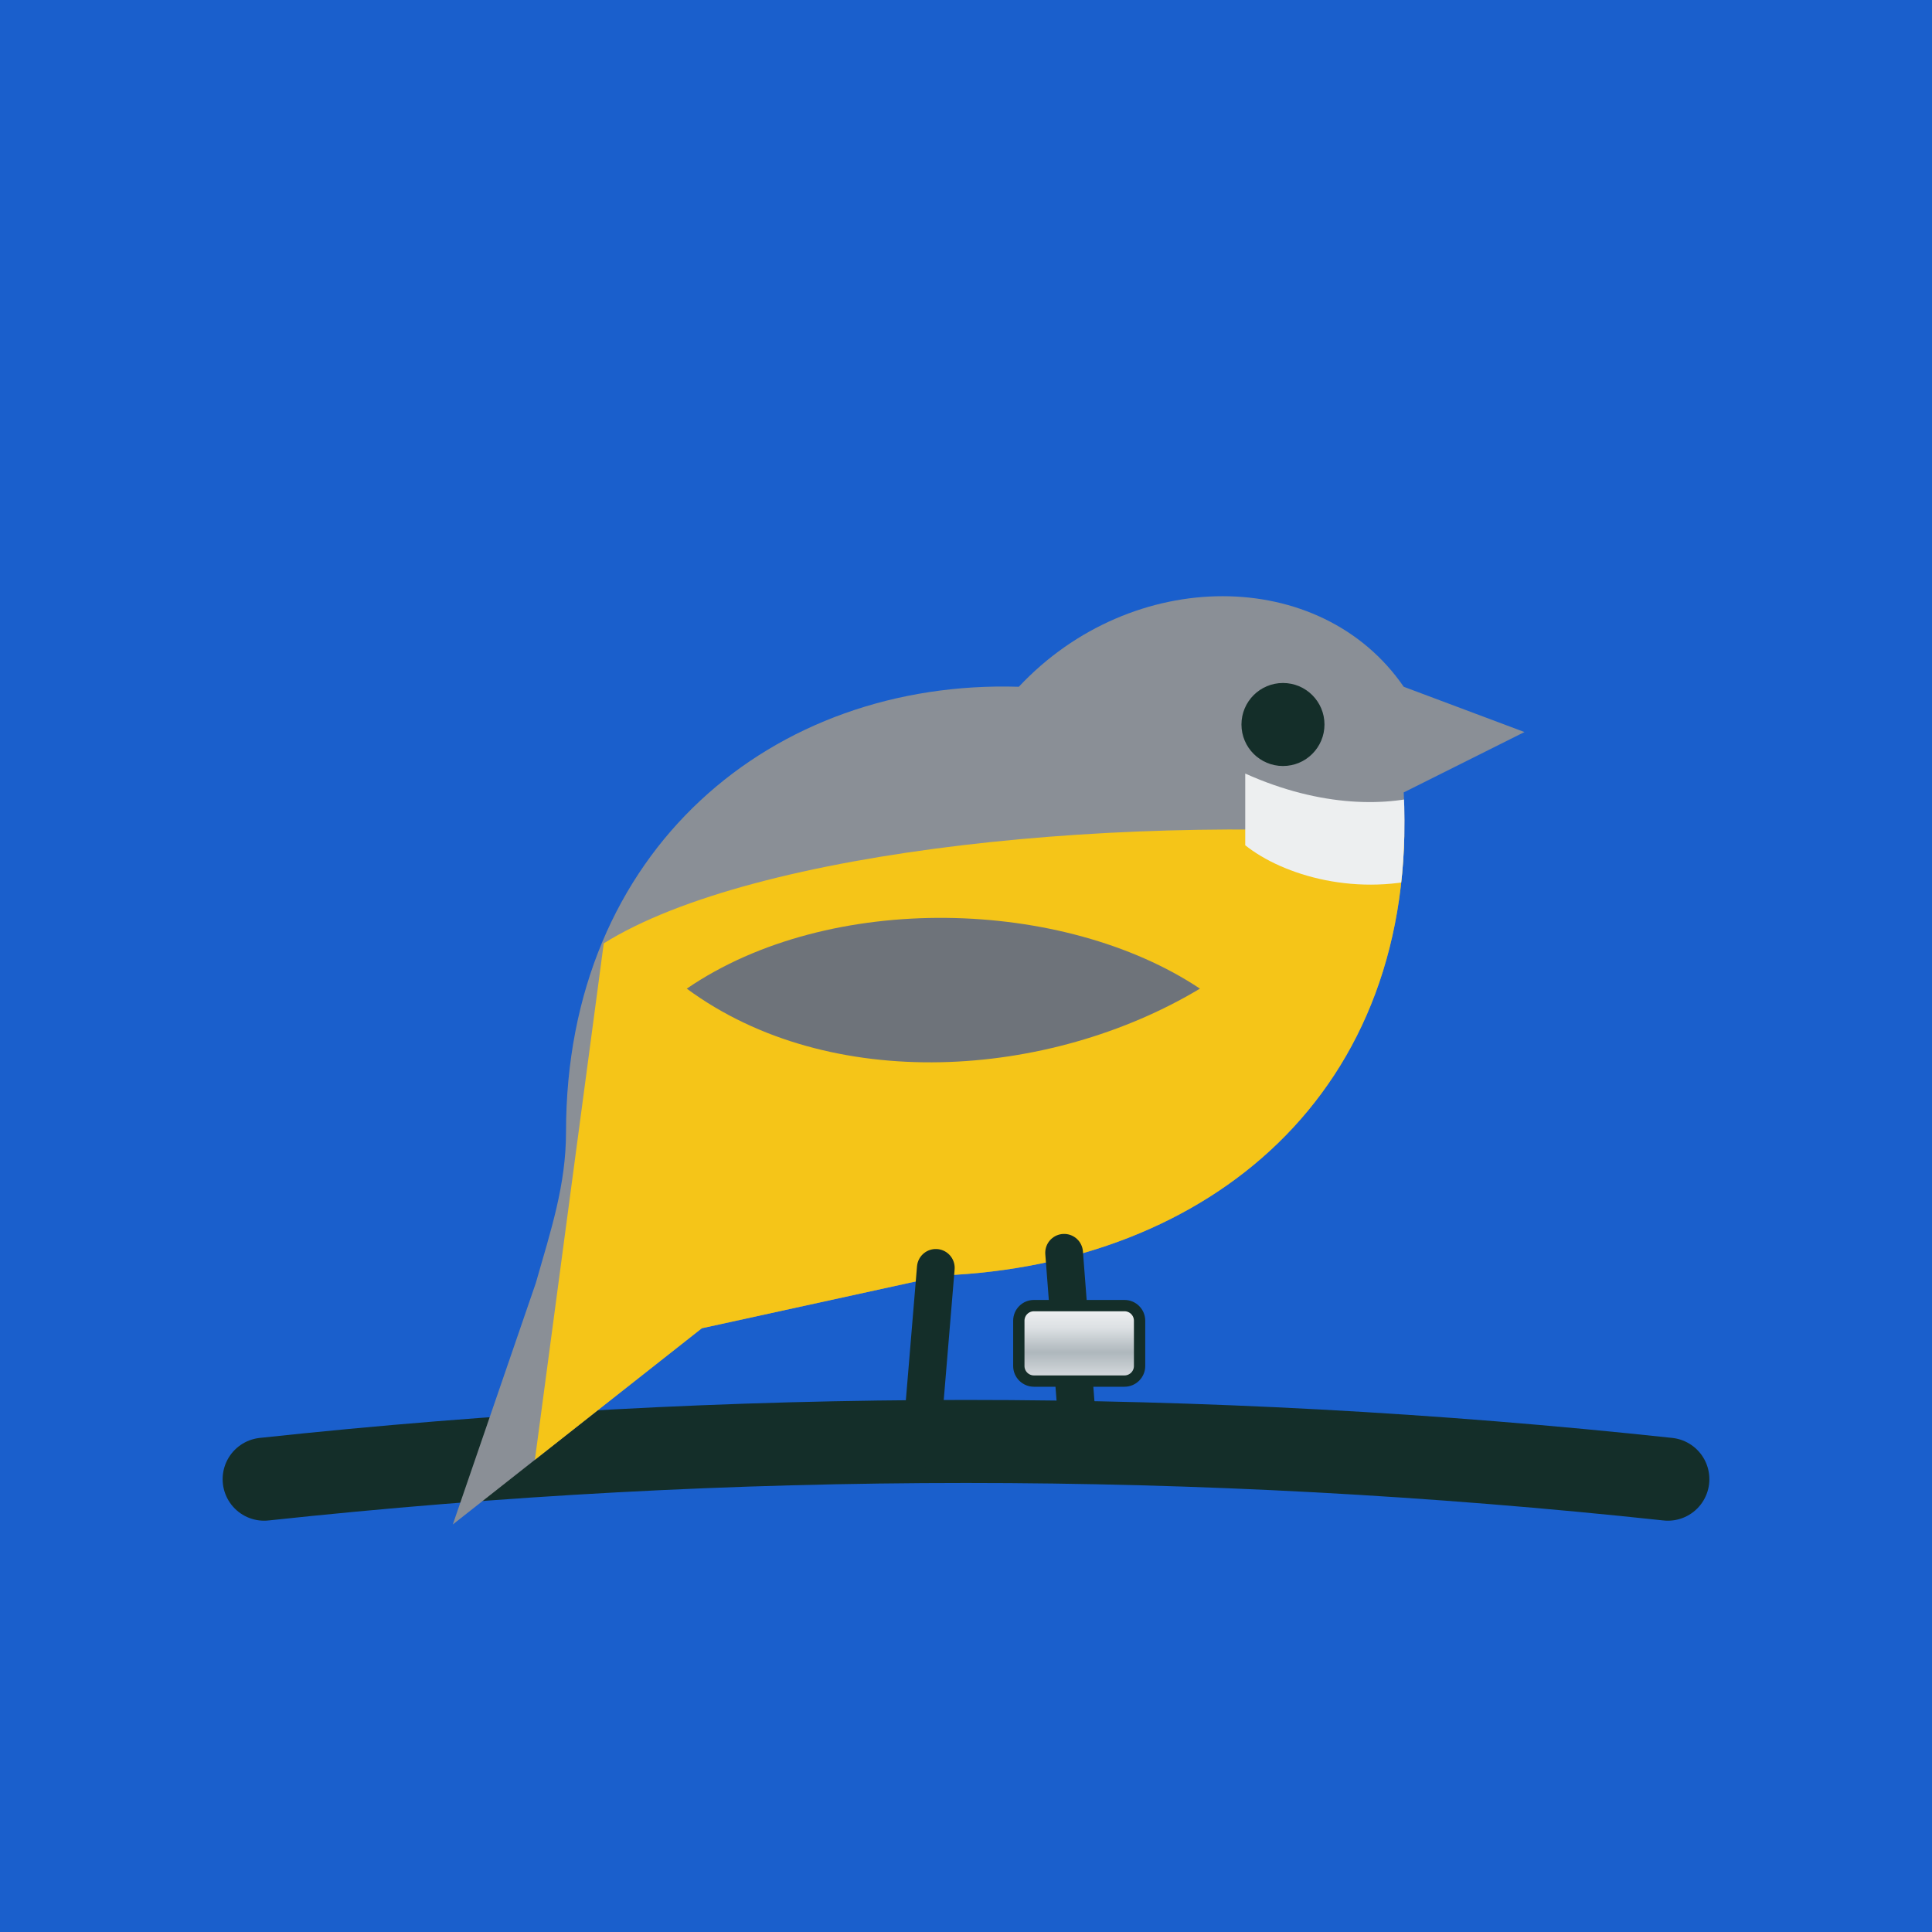
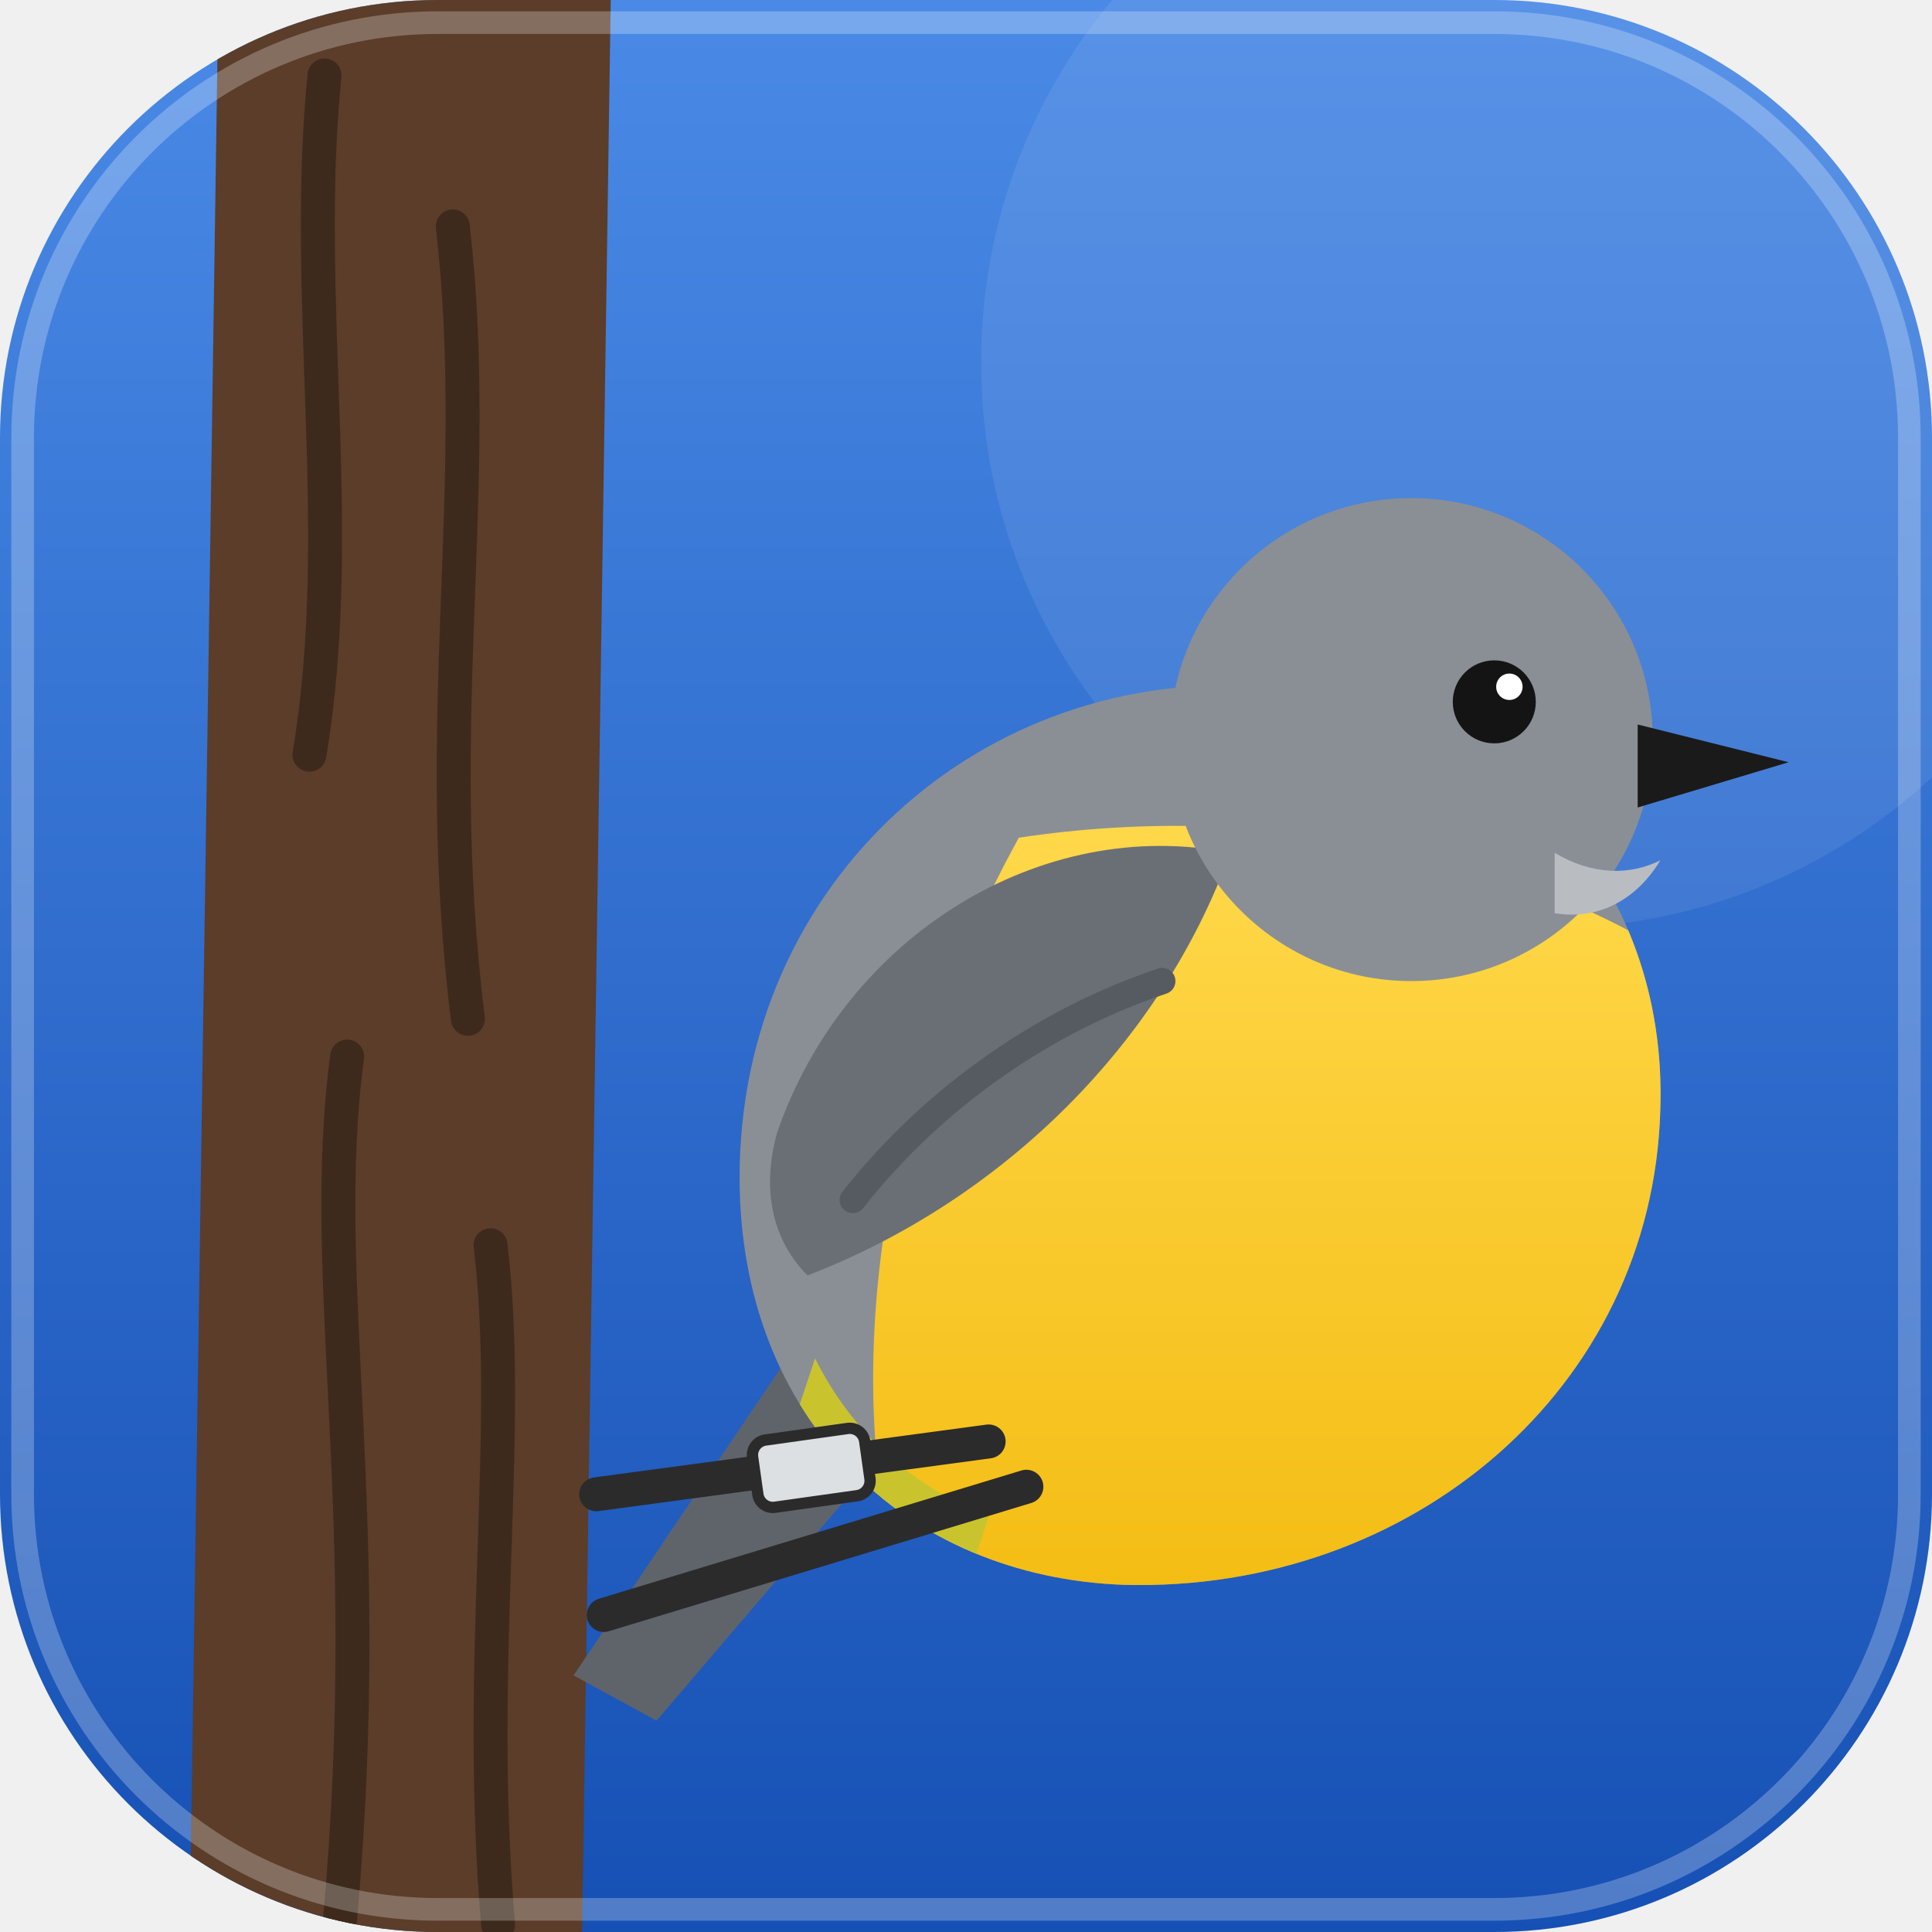
<svg xmlns="http://www.w3.org/2000/svg" viewBox="0 0 512 512">
  <defs>
-     <linearGradient id="band" x1="0" y1="0" x2="0" y2="1">
-       <stop offset="0" stop-color="#F2F4F5" />
-       <stop offset=".3" stop-color="#DCE0E3" />
-       <stop offset=".62" stop-color="#AEB7BC" />
-       <stop offset="1" stop-color="#DCE0E3" />
+     <linearGradient id="sky" x1="0" y1="0" x2="0" y2="1">
+       <stop offset="0" stop-color="#4A8AE6" />
+       <stop offset="1" stop-color="#1650B4" />
    </linearGradient>
+     <linearGradient id="breast" x1="0" y1="0" x2="0" y2="1">
+       <stop offset="0" stop-color="#FFD84A" />
+       <stop offset="1" stop-color="#F2B90C" />
+     </linearGradient>
+     <clipPath id="badge">
+       <rect width="512" height="512" rx="116" />
+     </clipPath>
    <clipPath id="body">
-       <path d="M150 300 C150 225 205 180 270 182 C300 150 350 150 372 182 L404 194 L372 210 C376 290 320 335 250 338 L186 352 L120 404 L142 340 C146 326 150 314 150 300 Z" />
+       <path d="M196 312c0-78 64-136 140-130 64 5 106 52 104 112-2 74-66 128-142 126-58-2-102-44-102-108z" />
    </clipPath>
  </defs>
-   <rect width="512" height="512" fill="#1A5FCC" />
-   <path d="M70 392 Q256 372 442 392" stroke="#142E29" stroke-width="22" stroke-linecap="round" fill="none" />
-   <g clip-path="url(#body)">
-     <rect x="100" y="140" width="320" height="300" fill="#8A8F96" />
-     <path d="M160 250 C200 225 300 215 380 222 L380 400 L140 400 Z" fill="#F5C518" />
-     <path d="M330 205 C350 214 368 214 380 210 L380 232 C360 238 340 232 330 224 Z" fill="#EDEFF0" />
+   <g clip-path="url(#badge)">
+     <rect width="512" height="512" fill="url(#sky)" />
+     <circle cx="410" cy="96" r="150" fill="#ffffff" opacity=".08" />
+     <path d="M58 -10h104l-8 540H50z" fill="#5B3D2A" />
+     <path d="M86 20c-6 60 6 120-4 180M120 60c8 70-6 130 4 210M92 280c-8 60 8 120-2 230M130 330c6 50-4 110 2 180" stroke="#3E2A1C" stroke-width="9" fill="none" stroke-linecap="round" />
+     <path d="M214 352l-62 92 22 12 70-82z" fill="#5F646B" />
+     <g clip-path="url(#body)">
+       <rect x="180" y="170" width="280" height="260" fill="#8A8F96" />
+       <path d="M270 222c66-10 138 4 186 40v190H250c-30-60-24-150 20-230z" fill="url(#breast)" />
+       <path d="M216 360c10 20 26 34 46 42l-10 30h-60z" fill="#C9C42E" />
+     </g>
+     <path d="M206 300c18-52 70-84 120-74-18 50-60 92-112 112-10-10-12-24-8-38z" fill="#6A6F76" />
+     <path d="M226 318c22-28 52-48 82-58" stroke="#565B62" stroke-width="7" fill="none" stroke-linecap="round" />
+     <circle cx="374" cy="196" r="64" fill="#8A8F96" />
+     <path d="M412 226c10 6 20 6 28 2-6 10-16 16-28 14z" fill="#B9BDC1" />
+     <path d="M434 192l40 10-40 12z" fill="#1A1A1A" />
+     <circle cx="396" cy="186" r="11" fill="#141414" />
+     <circle cx="400" cy="182" r="3.5" fill="#fff" />
+     <path d="M262 382l-104 14M272 394l-112 34" stroke="#2B2B2B" stroke-width="9" stroke-linecap="round" />
+     <rect x="200" y="380" width="30" height="18" rx="4" transform="rotate(-8 215 389)" fill="#DCE0E3" stroke="#2B2B2B" stroke-width="3" />
  </g>
-   <path d="M182 262 C220 236 282 238 318 262 C278 286 220 290 182 262 Z" fill="#6E737A" />
-   <circle cx="340" cy="192" r="11" fill="#142E29" />
-   <path d="M248 336 L244 384 M282 332 L286 384" stroke="#142E29" stroke-width="10" stroke-linecap="round" />
-   <rect x="270" y="346" width="32" height="20" rx="4" fill="url(#band)" stroke="#142E29" stroke-width="3" />
+   <rect x="6" y="6" width="500" height="500" rx="110" fill="none" stroke="#ffffff" stroke-opacity=".25" stroke-width="6" />
</svg>
